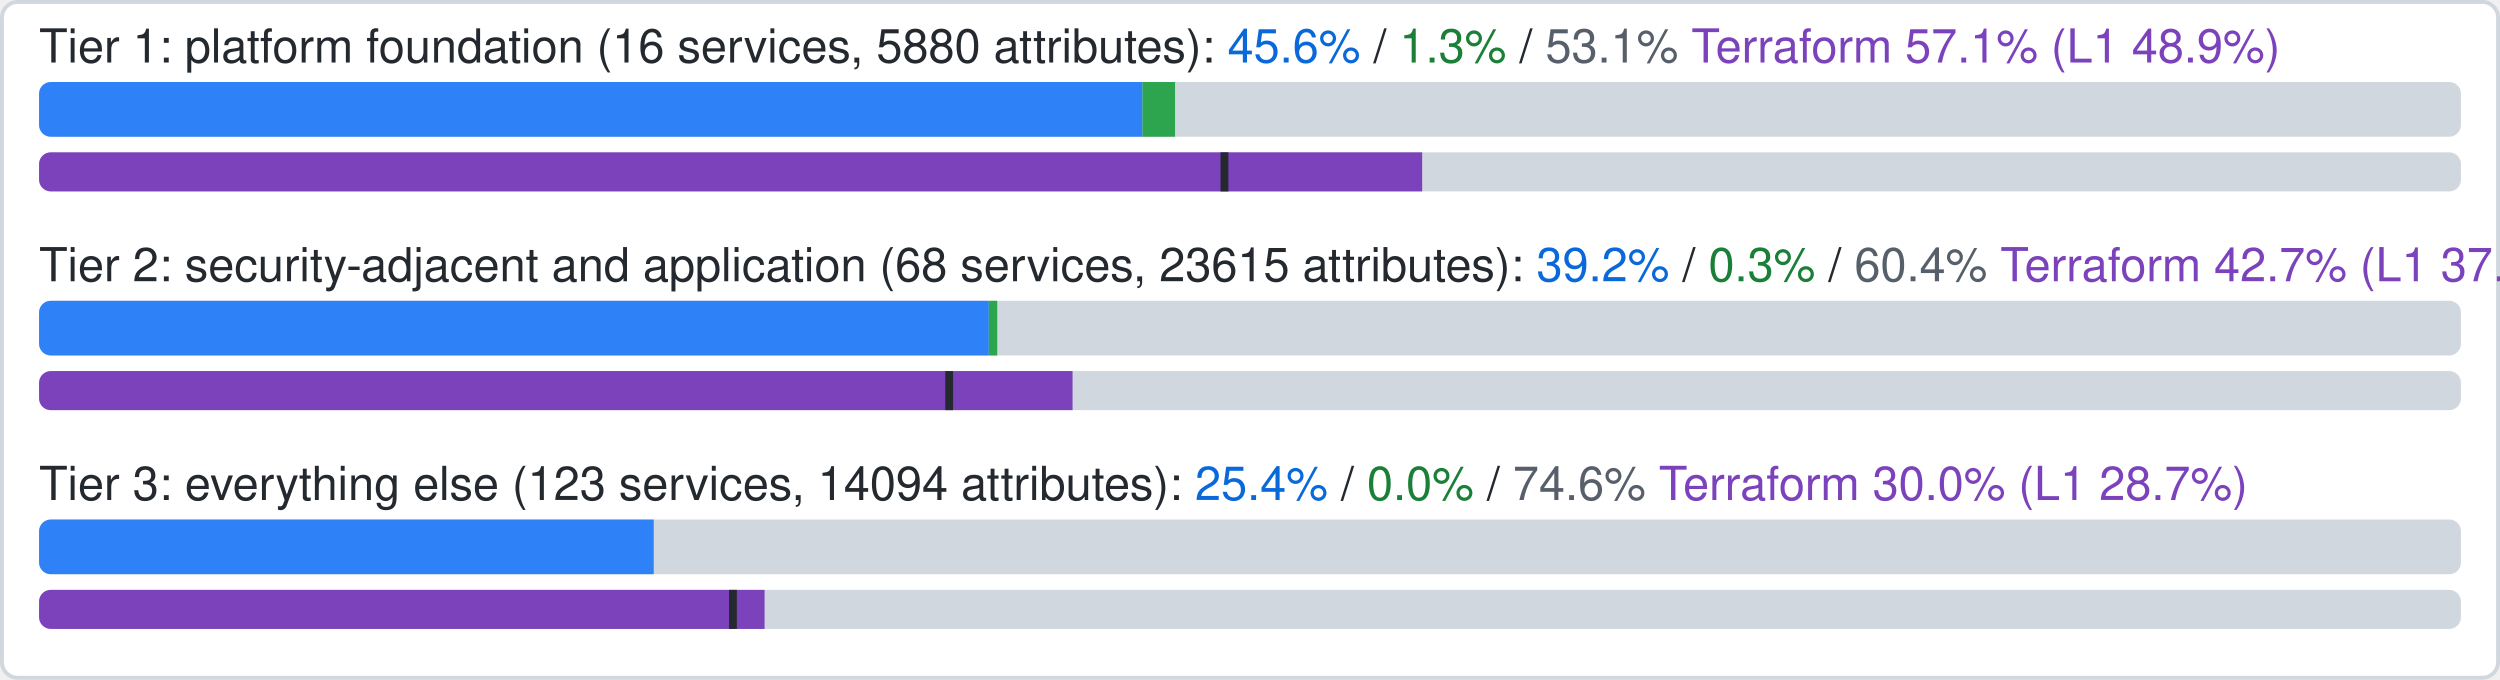
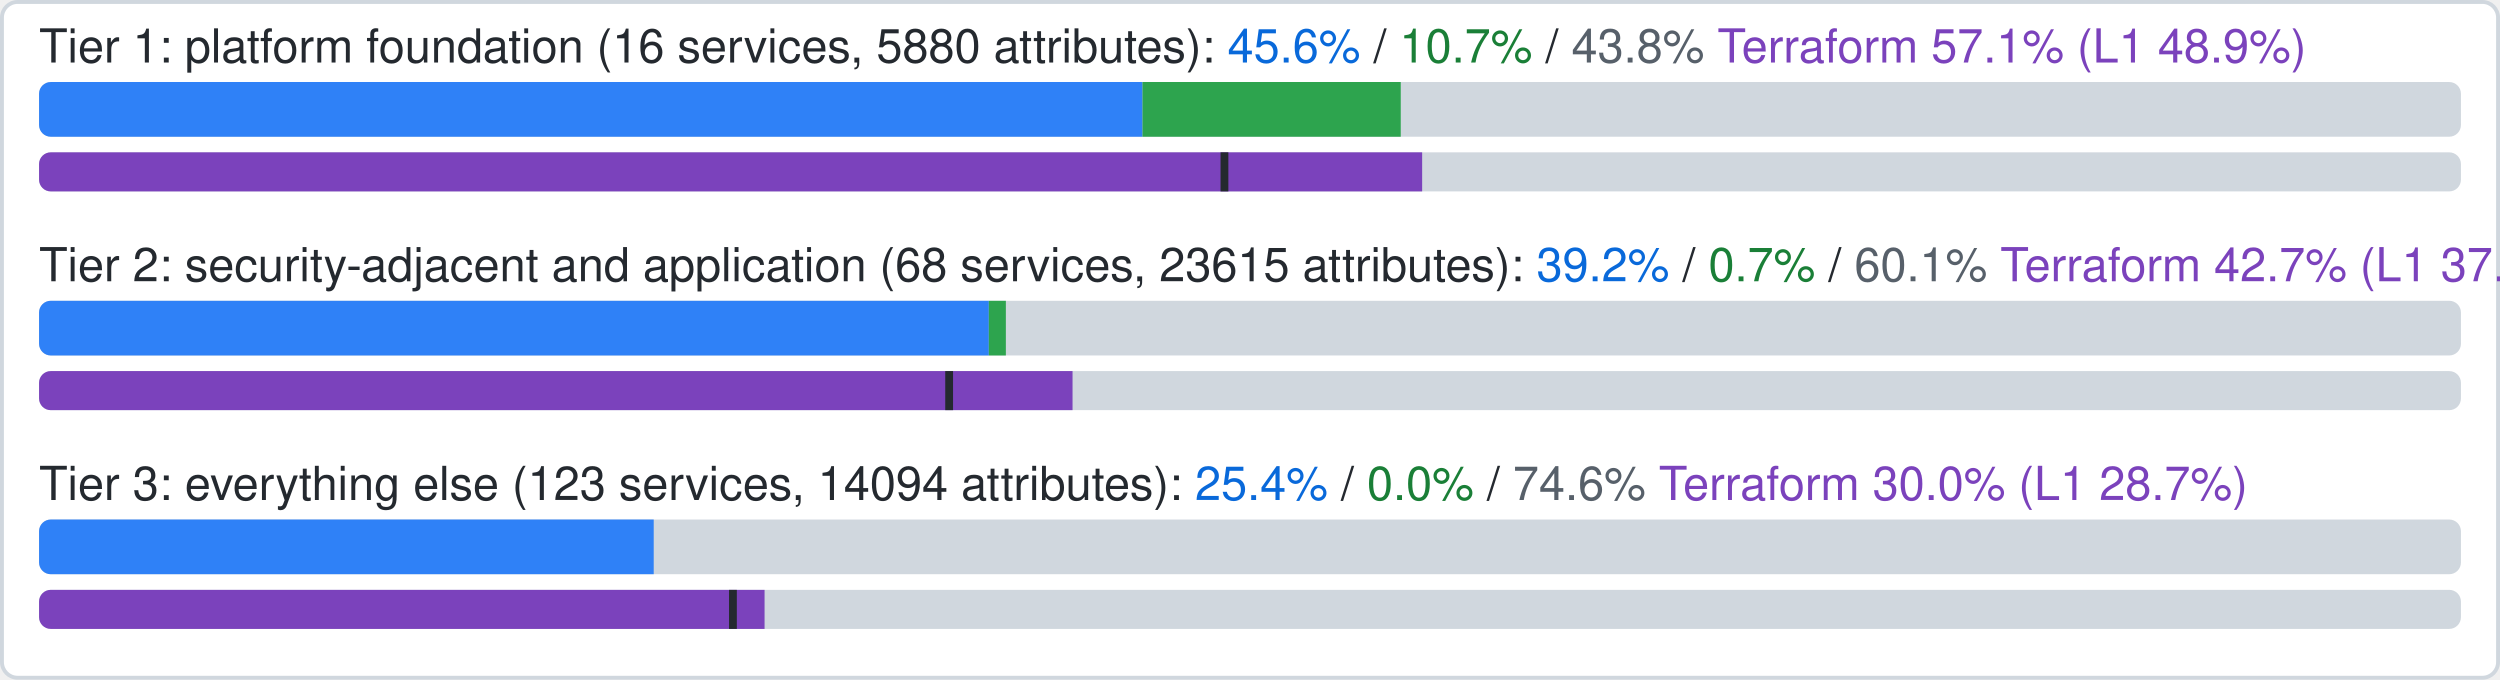
- <svg xmlns="http://www.w3.org/2000/svg" width="640" height="174" viewBox="0 0 640 174" role="img" aria-label="Coverage by tier: Tier 1: platform foundation official 45.6%, ours beyond official 1.3%, uncovered 53.1%, Terraform google-beta 57.1% (L1 48.9%), an estimate; Tier 2: security-adjacent and application official 39.2%, ours beyond official 0.3%, uncovered 60.4%, Terraform google-beta 42.7% (L1 37.6%), an estimate; Tier 3: everything else official 25.4%, ours beyond official 0.0%, uncovered 74.6%, Terraform google-beta 30.0% (L1 28.7%), an estimate;">
+ <svg xmlns="http://www.w3.org/2000/svg" width="640" height="174" viewBox="0 0 640 174" role="img" aria-label="Coverage by tier: Tier 1: platform foundation official 45.6%, ours beyond official 10.7%, uncovered 43.8%, Terraform google-beta 57.1% (L1 48.9%), an estimate; Tier 2: security-adjacent and application official 39.2%, ours beyond official 0.7%, uncovered 60.1%, Terraform google-beta 42.7% (L1 37.6%), an estimate; Tier 3: everything else official 25.4%, ours beyond official 0.0%, uncovered 74.6%, Terraform google-beta 30.0% (L1 28.7%), an estimate;">
  <rect x="0.5" y="0.5" width="639" height="173" rx="4" fill="#ffffff" stroke="#d0d7de" />
  <clipPath id="c0">
    <rect x="10" y="21" width="620" height="14" rx="3" />
  </clipPath>
-   <text x="10" y="16" font-family="-apple-system,BlinkMacSystemFont,Segoe UI,Helvetica,Arial,sans-serif" font-size="12" fill="#24292f">Tier 1: platform foundation (16 services, 5880 attributes): <tspan fill="#0969da">45.6%</tspan> / <tspan fill="#1a7f37">1.3%</tspan> / <tspan fill="#57606a">53.1%</tspan>
+   <text x="10" y="16" font-family="-apple-system,BlinkMacSystemFont,Segoe UI,Helvetica,Arial,sans-serif" font-size="12" fill="#24292f">Tier 1: platform foundation (16 services, 5880 attributes): <tspan fill="#0969da">45.6%</tspan> / <tspan fill="#1a7f37">10.7%</tspan> / <tspan fill="#57606a">43.8%</tspan>
    <tspan fill="#7b42bc">Terraform 57.1% (L1 48.9%)</tspan>
  </text>
  <clipPath id="t0">
    <rect x="10" y="39" width="620" height="10" rx="3" />
  </clipPath>
  <g clip-path="url(#t0)">
    <rect x="10" y="39" width="620" height="10" fill="#d0d7de" />
    <rect x="10" y="39" width="354.07" height="10" fill="#7b42bc" />
    <rect x="312.46" y="39" width="2" height="10" fill="#24292f" />
  </g>
  <g clip-path="url(#c0)">
    <rect x="10" y="21" width="620" height="14" fill="#d0d7de" />
    <rect x="10" y="21" width="282.48" height="14" fill="#2f81f7" />
-     <rect x="292.48" y="21" width="8.33" height="14" fill="#2da44e" />
+     <rect x="292.48" y="21" width="66.11" height="14" fill="#2da44e" />
  </g>
  <clipPath id="c1">
    <rect x="10" y="77" width="620" height="14" rx="3" />
  </clipPath>
-   <text x="10" y="72" font-family="-apple-system,BlinkMacSystemFont,Segoe UI,Helvetica,Arial,sans-serif" font-size="12" fill="#24292f">Tier 2: security-adjacent and application (68 services, 23615 attributes): <tspan fill="#0969da">39.2%</tspan> / <tspan fill="#1a7f37">0.3%</tspan> / <tspan fill="#57606a">60.4%</tspan>
+   <text x="10" y="72" font-family="-apple-system,BlinkMacSystemFont,Segoe UI,Helvetica,Arial,sans-serif" font-size="12" fill="#24292f">Tier 2: security-adjacent and application (68 services, 23615 attributes): <tspan fill="#0969da">39.2%</tspan> / <tspan fill="#1a7f37">0.7%</tspan> / <tspan fill="#57606a">60.1%</tspan>
    <tspan fill="#7b42bc">Terraform 42.7% (L1 37.6%)</tspan>
  </text>
  <clipPath id="t1">
    <rect x="10" y="95" width="620" height="10" rx="3" />
  </clipPath>
  <g clip-path="url(#t1)">
    <rect x="10" y="95" width="620" height="10" fill="#d0d7de" />
    <rect x="10" y="95" width="264.57" height="10" fill="#7b42bc" />
    <rect x="241.98" y="95" width="2" height="10" fill="#24292f" />
  </g>
  <g clip-path="url(#c1)">
    <rect x="10" y="77" width="620" height="14" fill="#d0d7de" />
    <rect x="10" y="77" width="243.14" height="14" fill="#2f81f7" />
-     <rect x="253.14" y="77" width="2.15" height="14" fill="#2da44e" />
+     <rect x="253.14" y="77" width="4.36" height="14" fill="#2da44e" />
  </g>
  <clipPath id="c2">
    <rect x="10" y="133" width="620" height="14" rx="3" />
  </clipPath>
  <text x="10" y="128" font-family="-apple-system,BlinkMacSystemFont,Segoe UI,Helvetica,Arial,sans-serif" font-size="12" fill="#24292f">Tier 3: everything else (123 services, 14094 attributes): <tspan fill="#0969da">25.4%</tspan> / <tspan fill="#1a7f37">0.0%</tspan> / <tspan fill="#57606a">74.6%</tspan>
    <tspan fill="#7b42bc">Terraform 30.0% (L1 28.7%)</tspan>
  </text>
  <clipPath id="t2">
    <rect x="10" y="151" width="620" height="10" rx="3" />
  </clipPath>
  <g clip-path="url(#t2)">
    <rect x="10" y="151" width="620" height="10" fill="#d0d7de" />
    <rect x="10" y="151" width="185.73" height="10" fill="#7b42bc" />
    <rect x="186.63" y="151" width="2" height="10" fill="#24292f" />
  </g>
  <g clip-path="url(#c2)">
    <rect x="10" y="133" width="620" height="14" fill="#d0d7de" />
    <rect x="10" y="133" width="157.35" height="14" fill="#2f81f7" />
  </g>
</svg>
